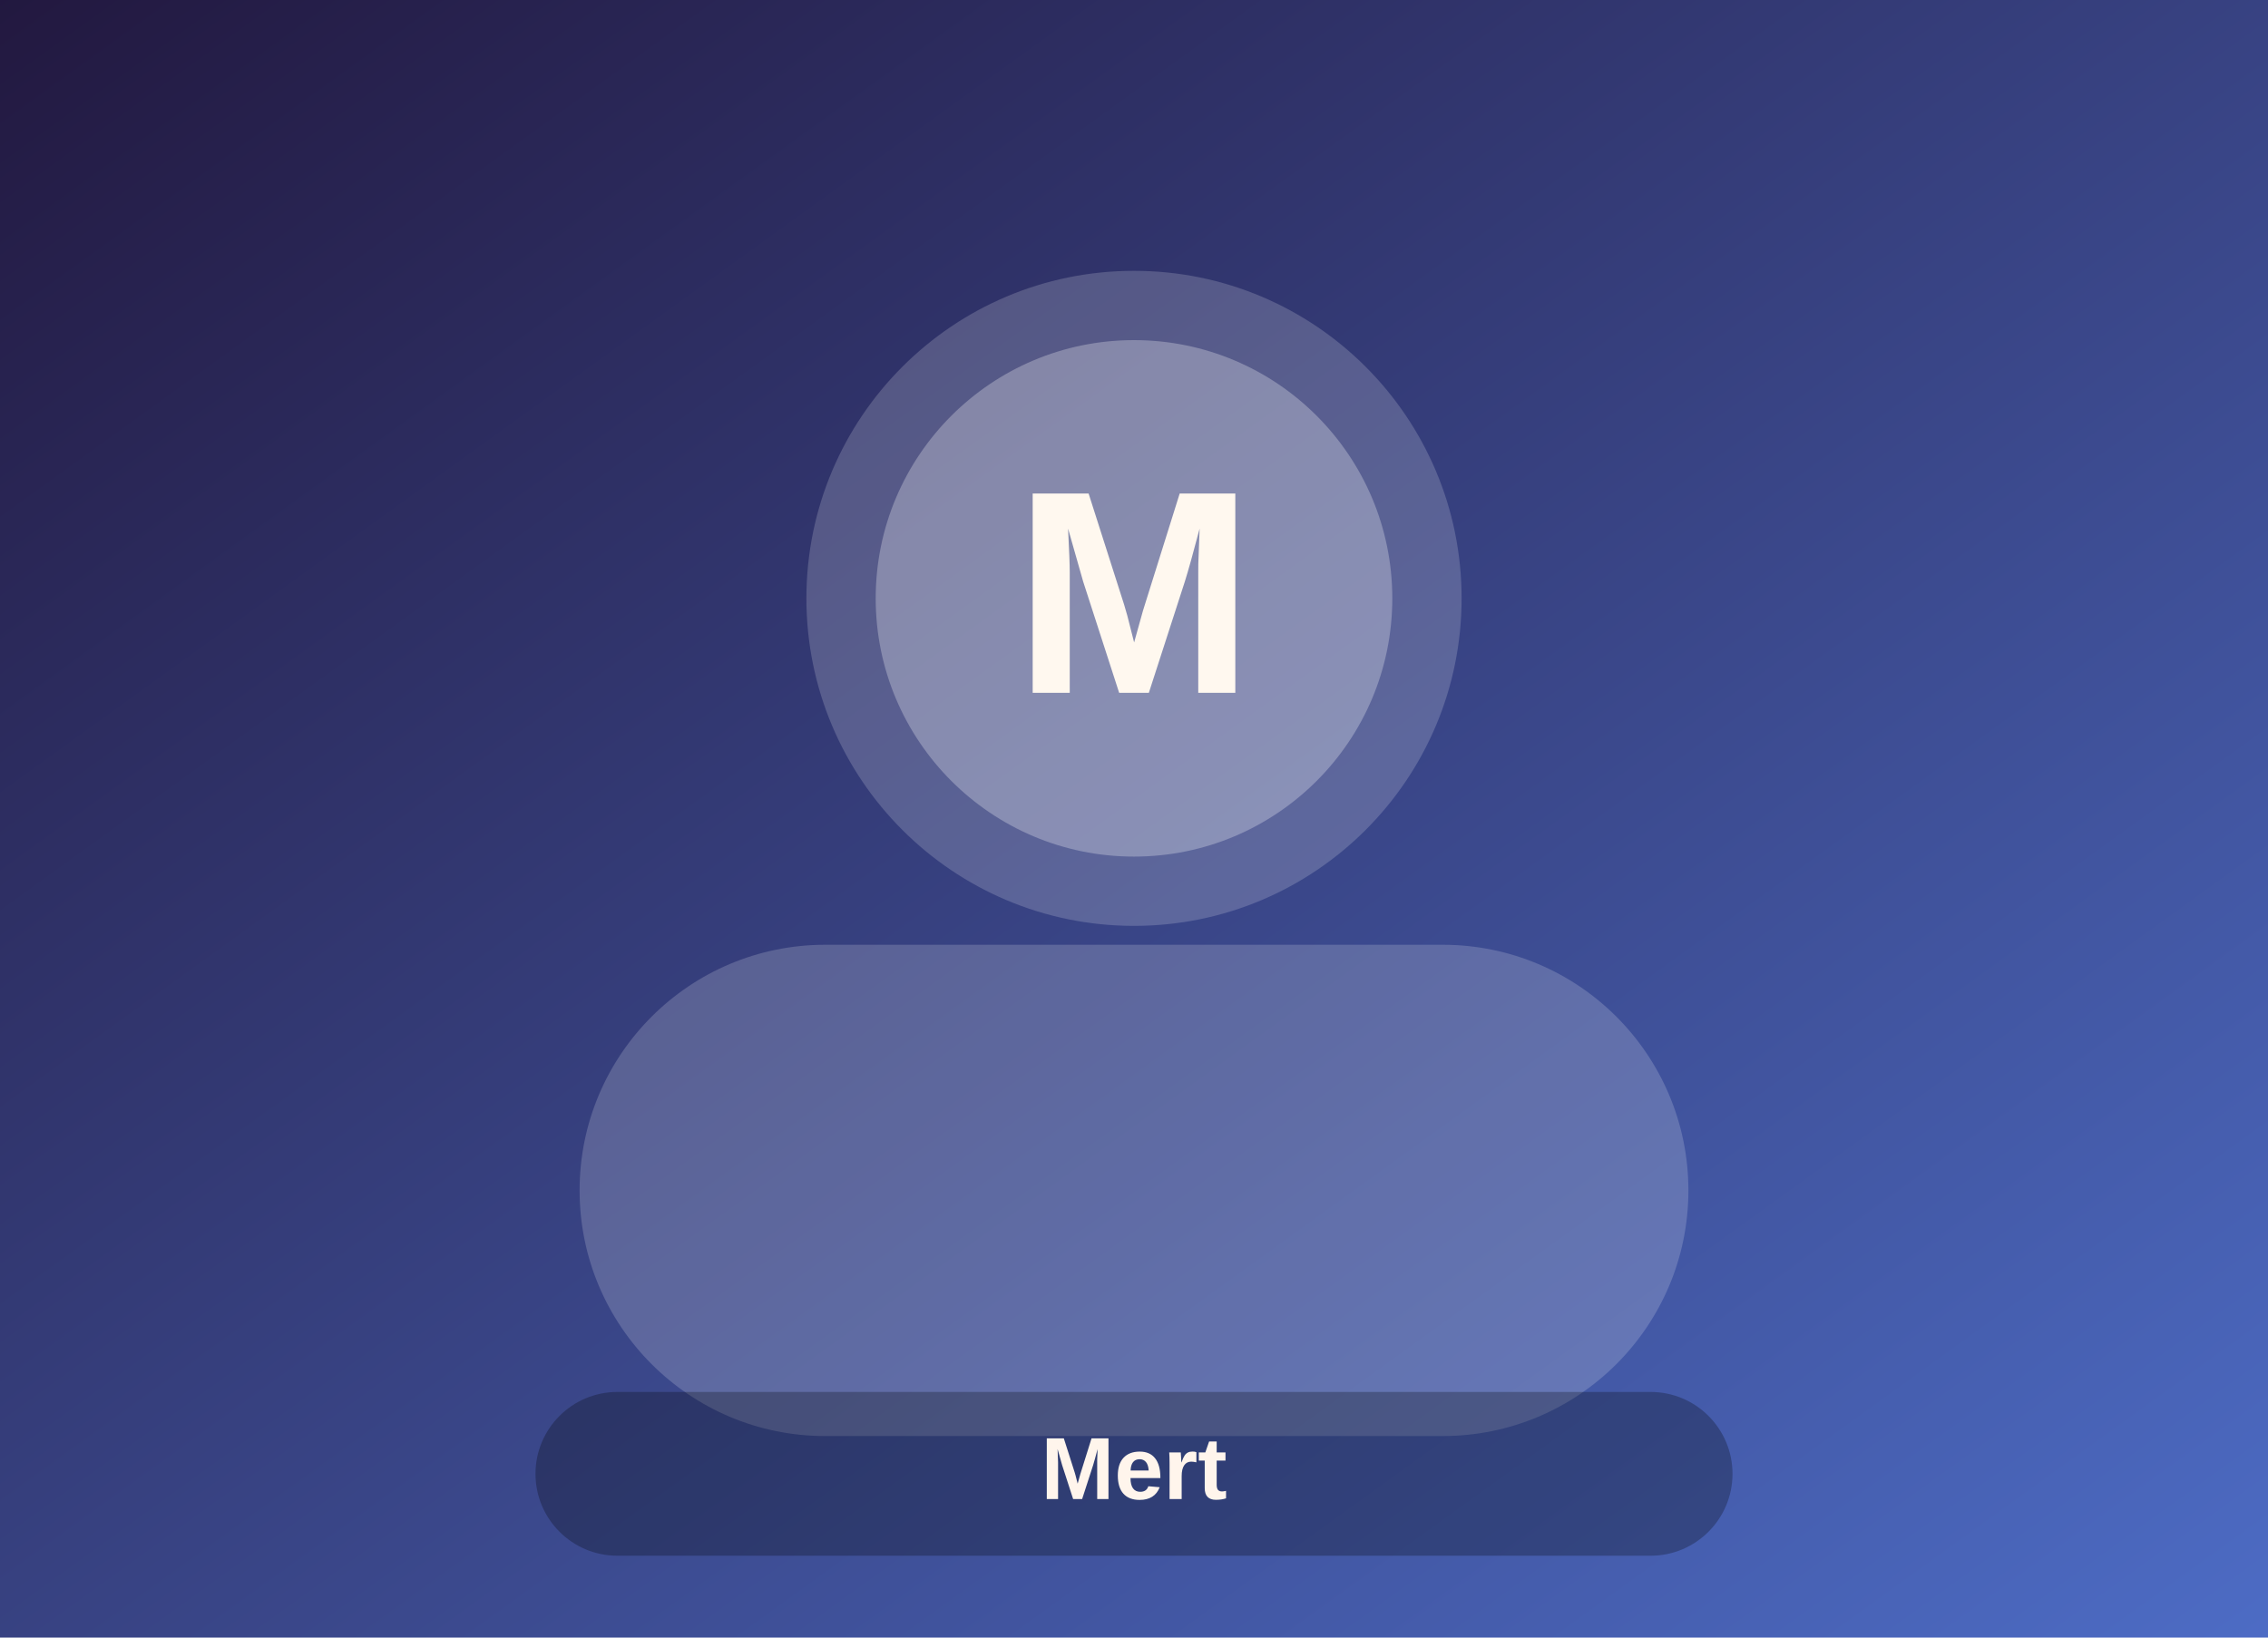
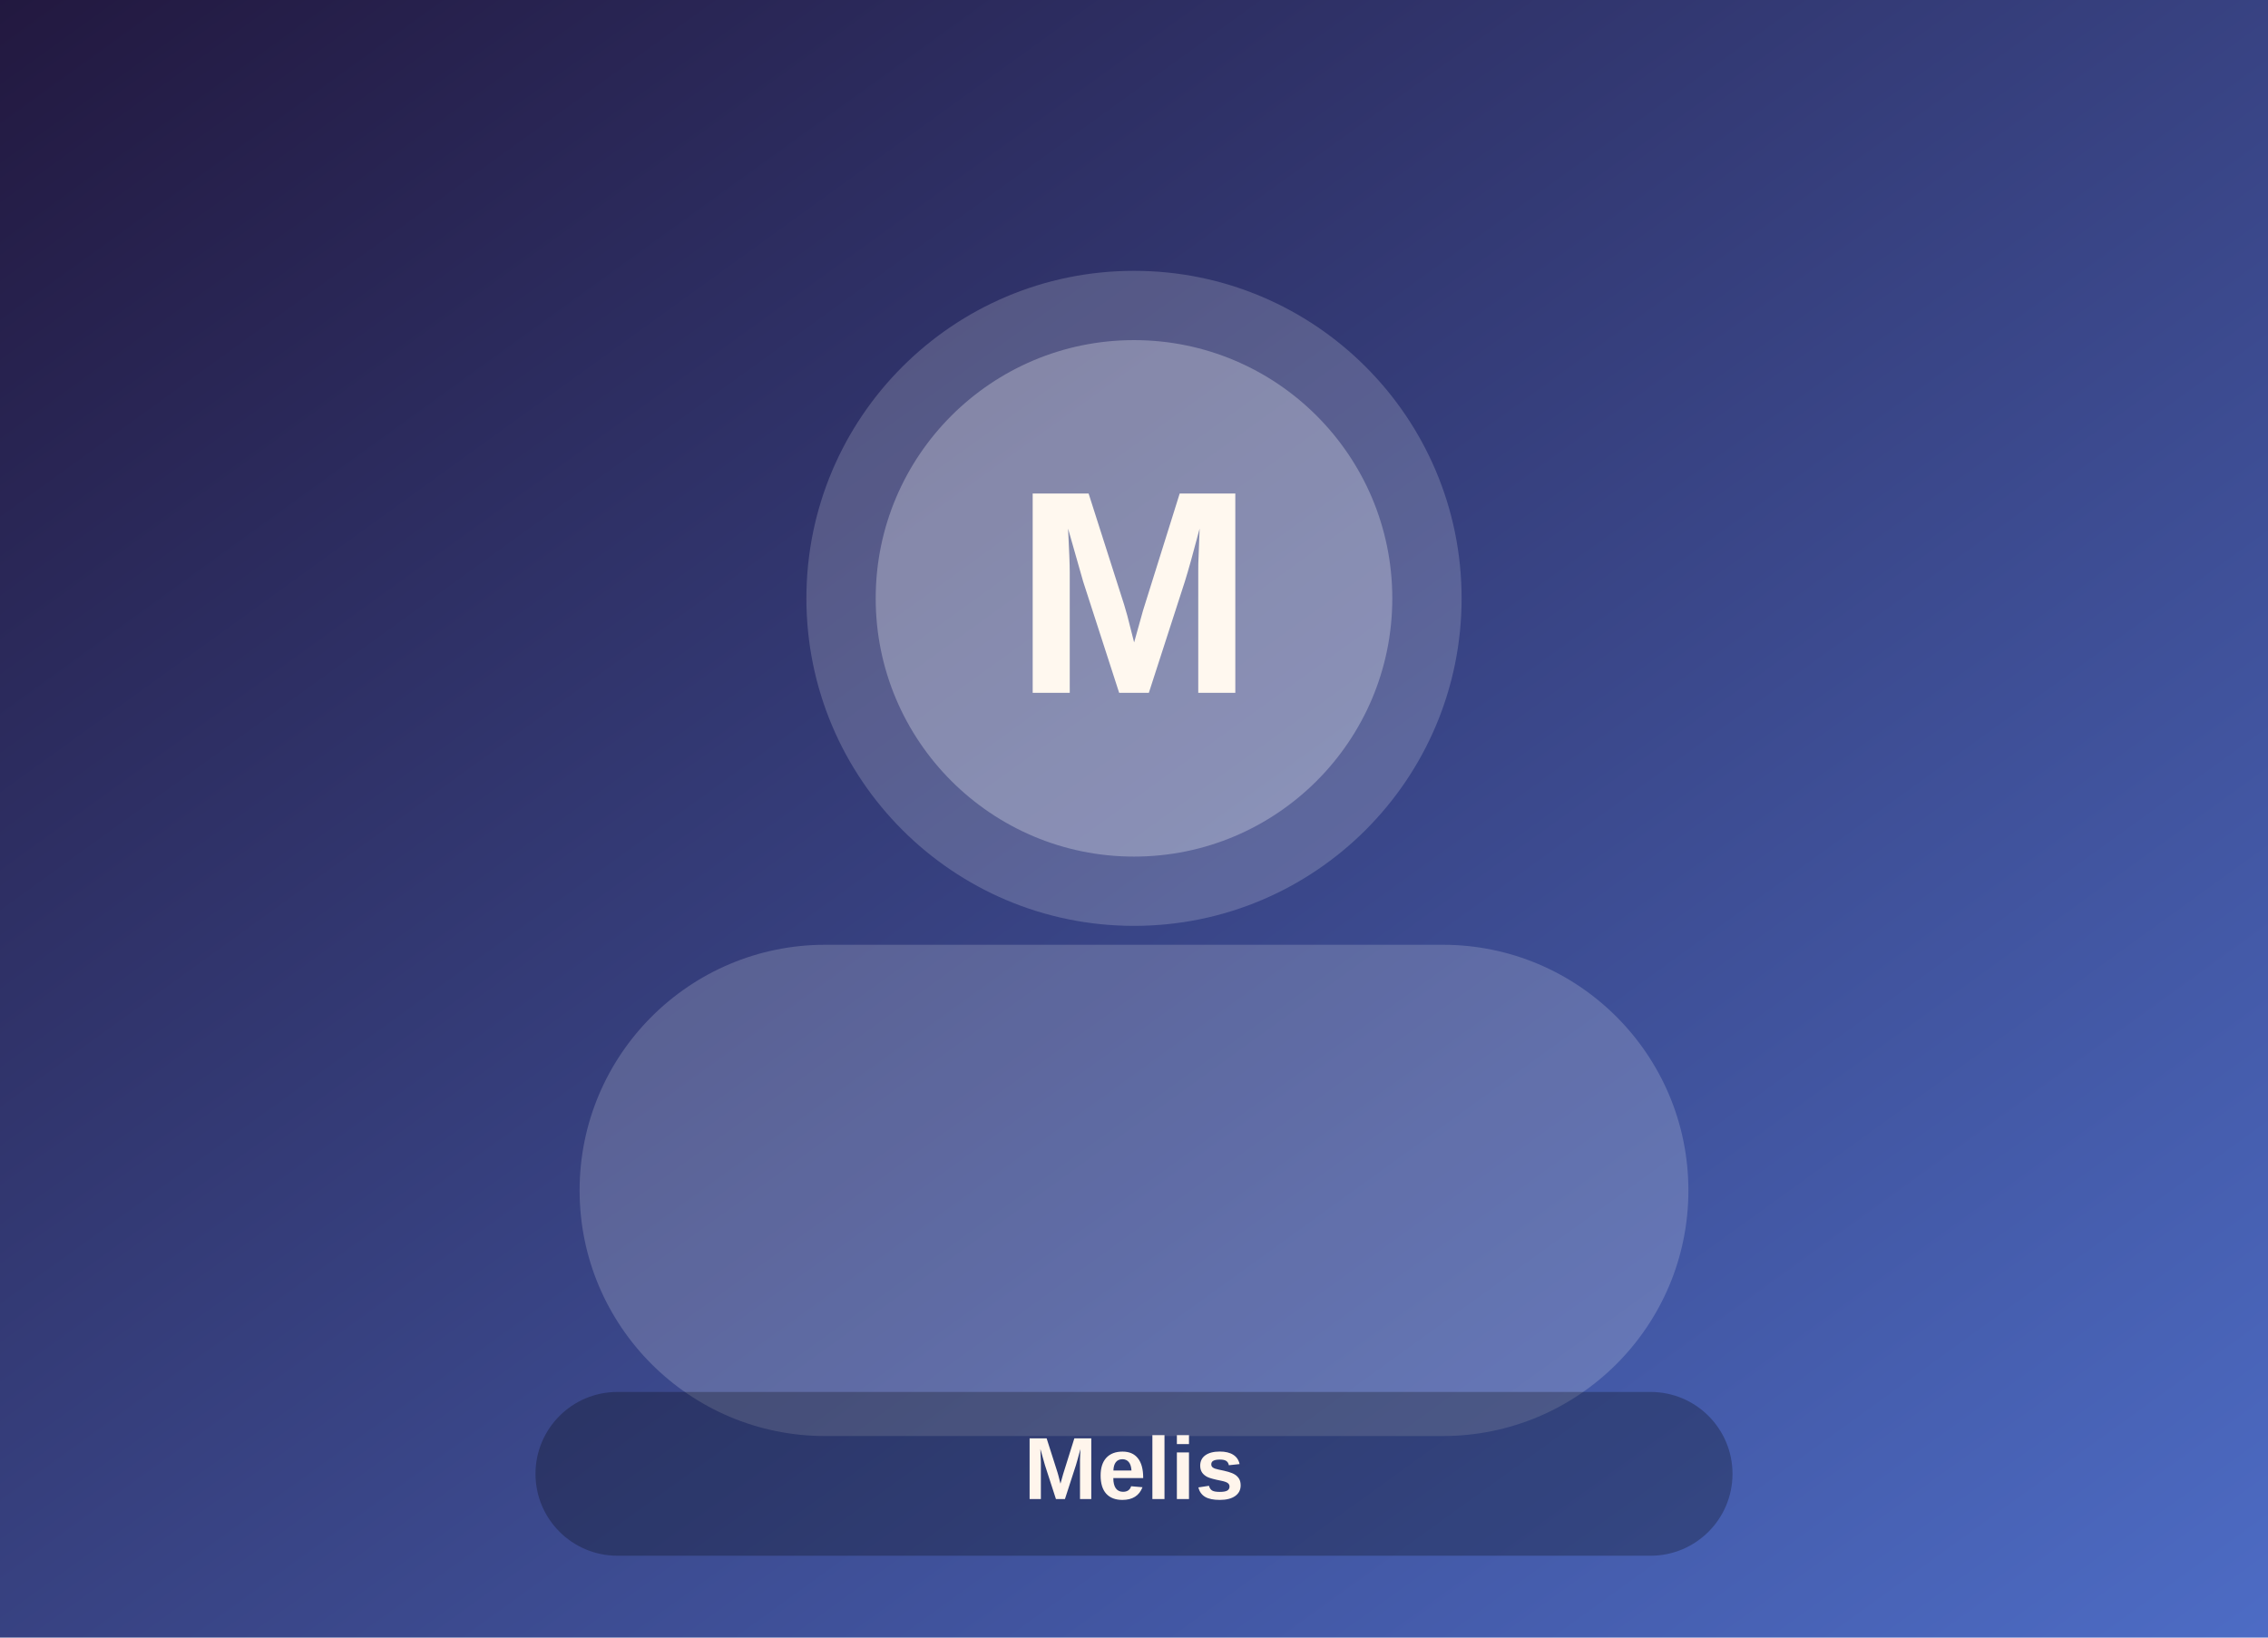
<svg xmlns="http://www.w3.org/2000/svg" width="720" height="520" viewBox="0 0 720 520">
  <defs>
    <linearGradient id="g" x1="0" y1="0" x2="1" y2="1">
      <stop offset="0%" stop-color="#22183f" />
      <stop offset="100%" stop-color="#4d6cc5" />
    </linearGradient>
  </defs>
  <rect width="720" height="520" fill="url(#g)" />
  <circle cx="360" cy="190" r="104" fill="rgba(255,255,255,.18)" />
  <rect x="184" y="300" width="352" height="156" rx="78" fill="rgba(255,255,255,.18)" />
  <circle cx="360" cy="190" r="82" fill="rgba(255,255,255,.28)" />
  <text x="360" y="220" text-anchor="middle" fill="#fff8ef" font-size="92" font-family="Space Grotesk, Arial" font-weight="700">M</text>
  <rect x="170" y="442" width="380" height="52" rx="26" fill="rgba(0,0,0,.26)" />
-   <text x="360" y="476" text-anchor="middle" fill="#fff5ec" font-size="28" font-family="Sora, Arial" font-weight="700">Mert</text>
+   <text x="360" y="476" text-anchor="middle" fill="#fff5ec" font-size="28" font-family="Sora, Arial" font-weight="700">Melis</text>
</svg>
